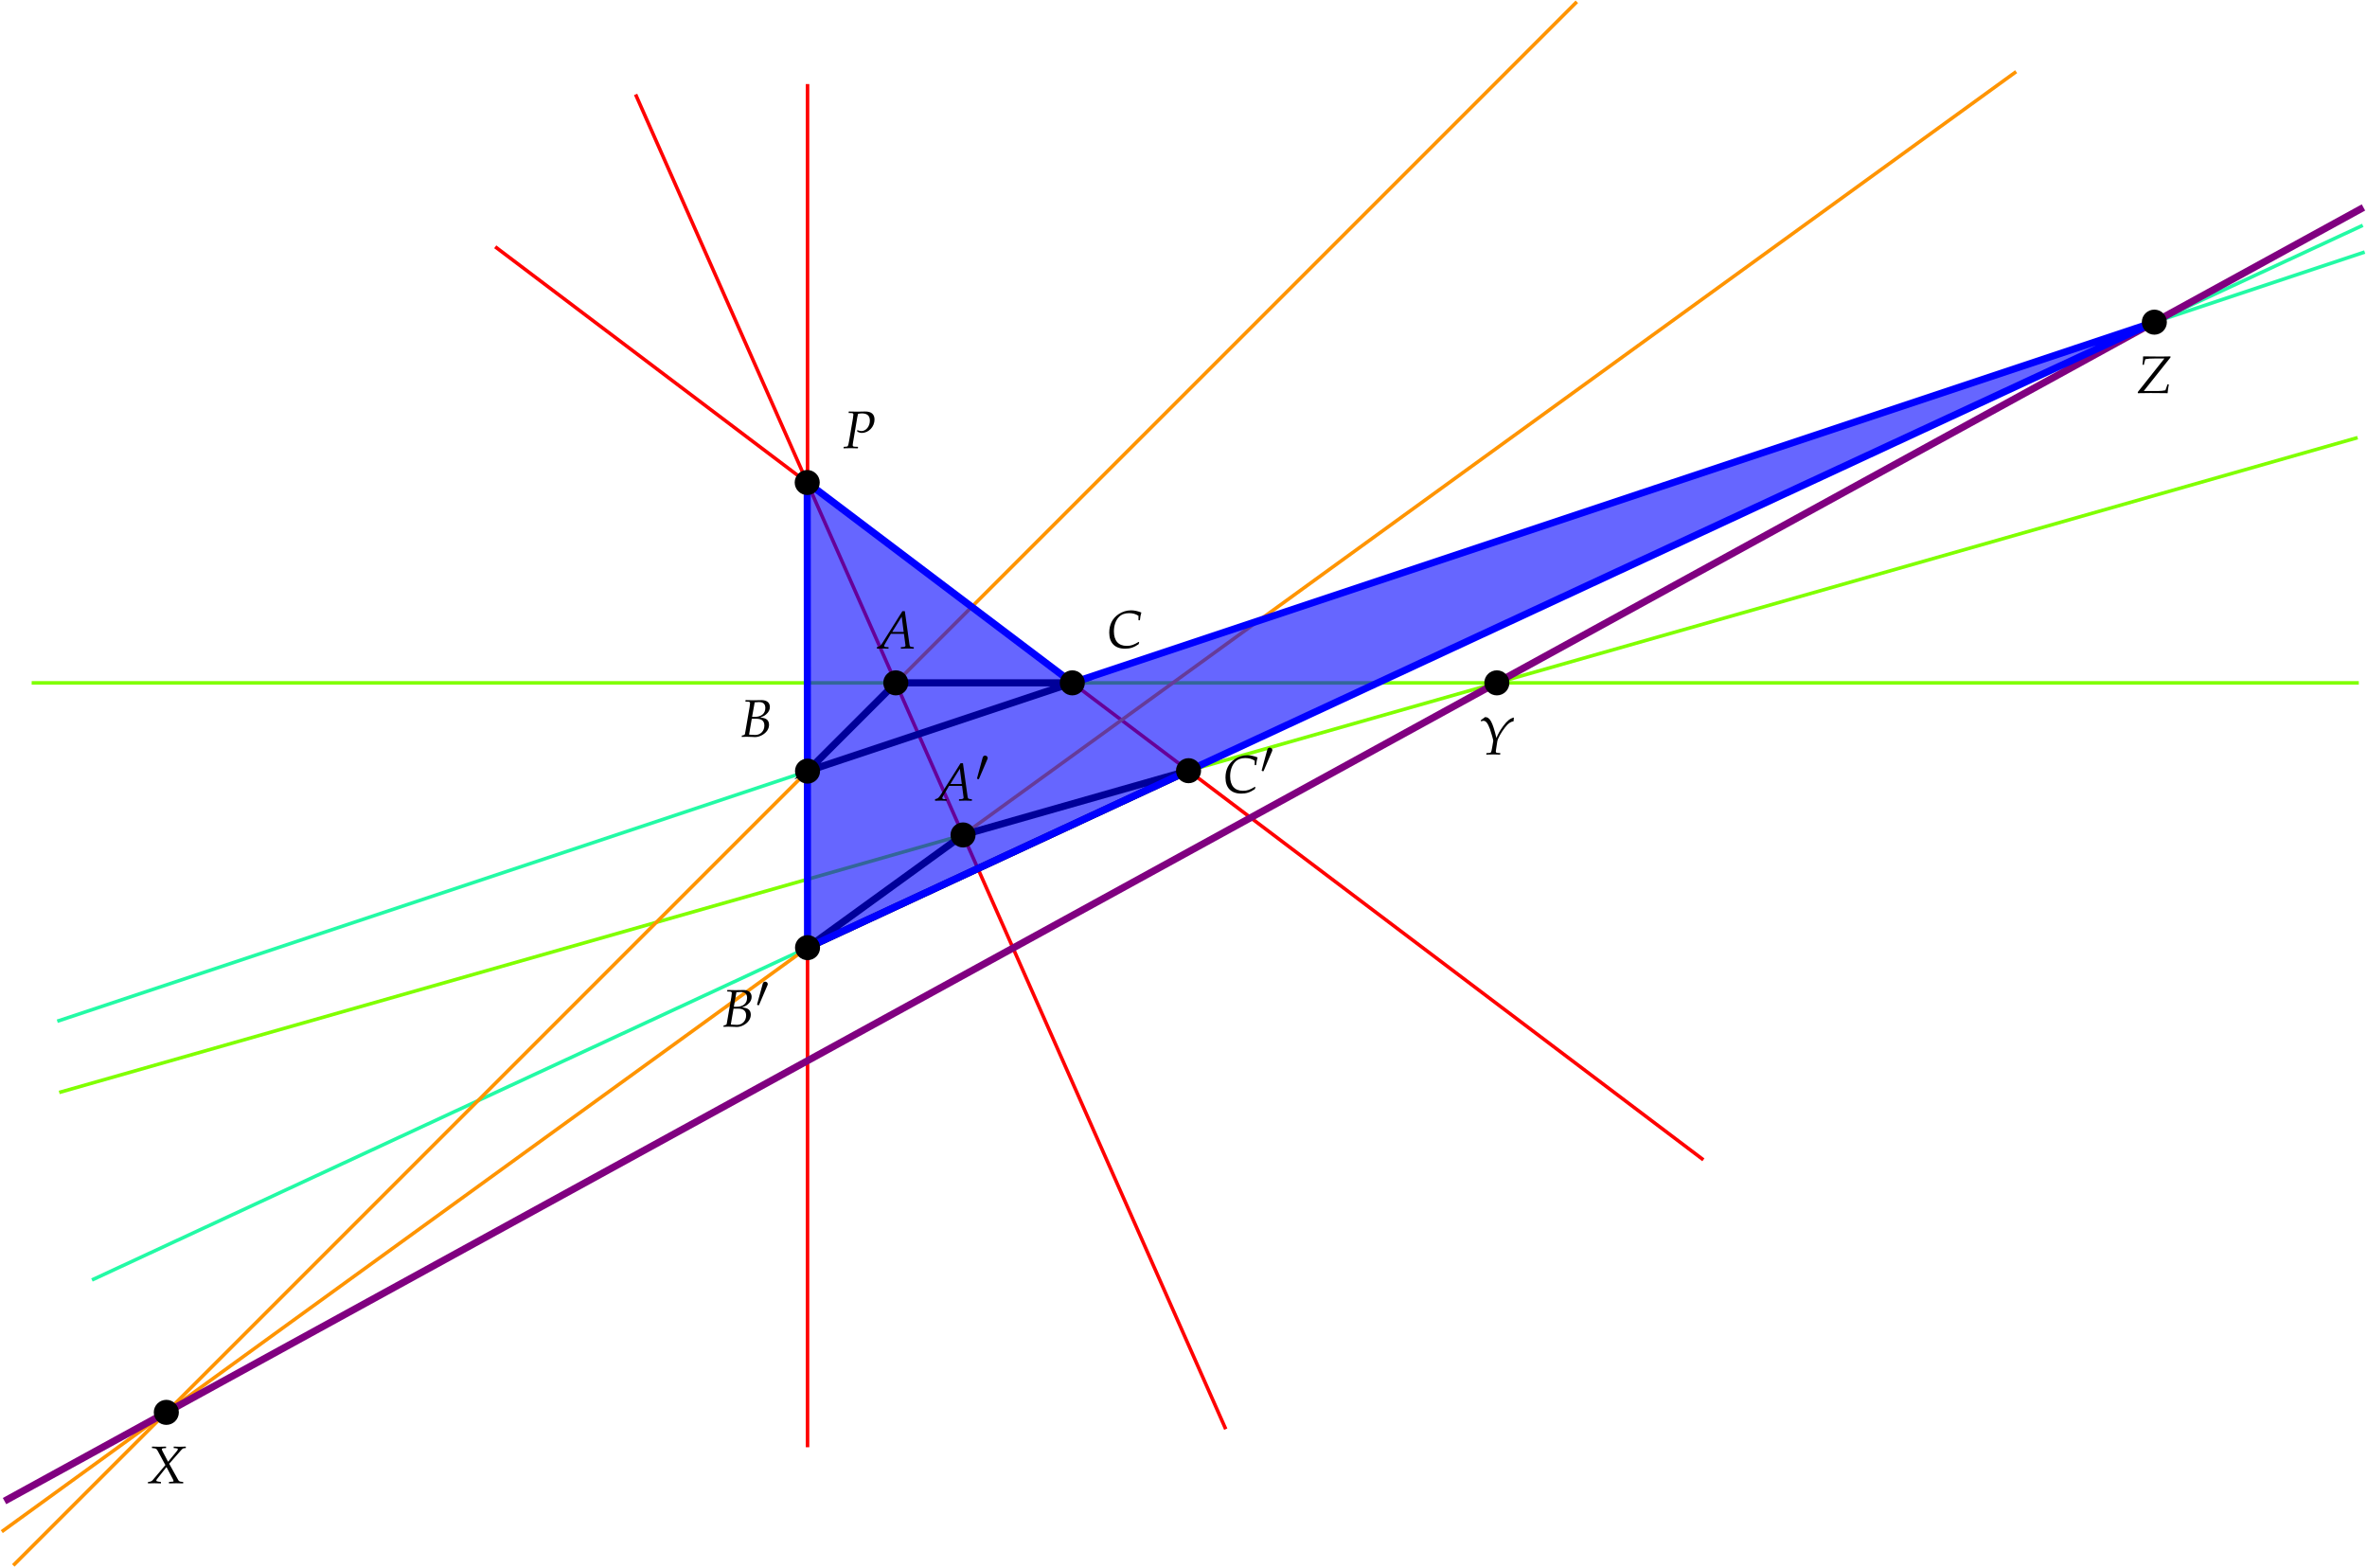
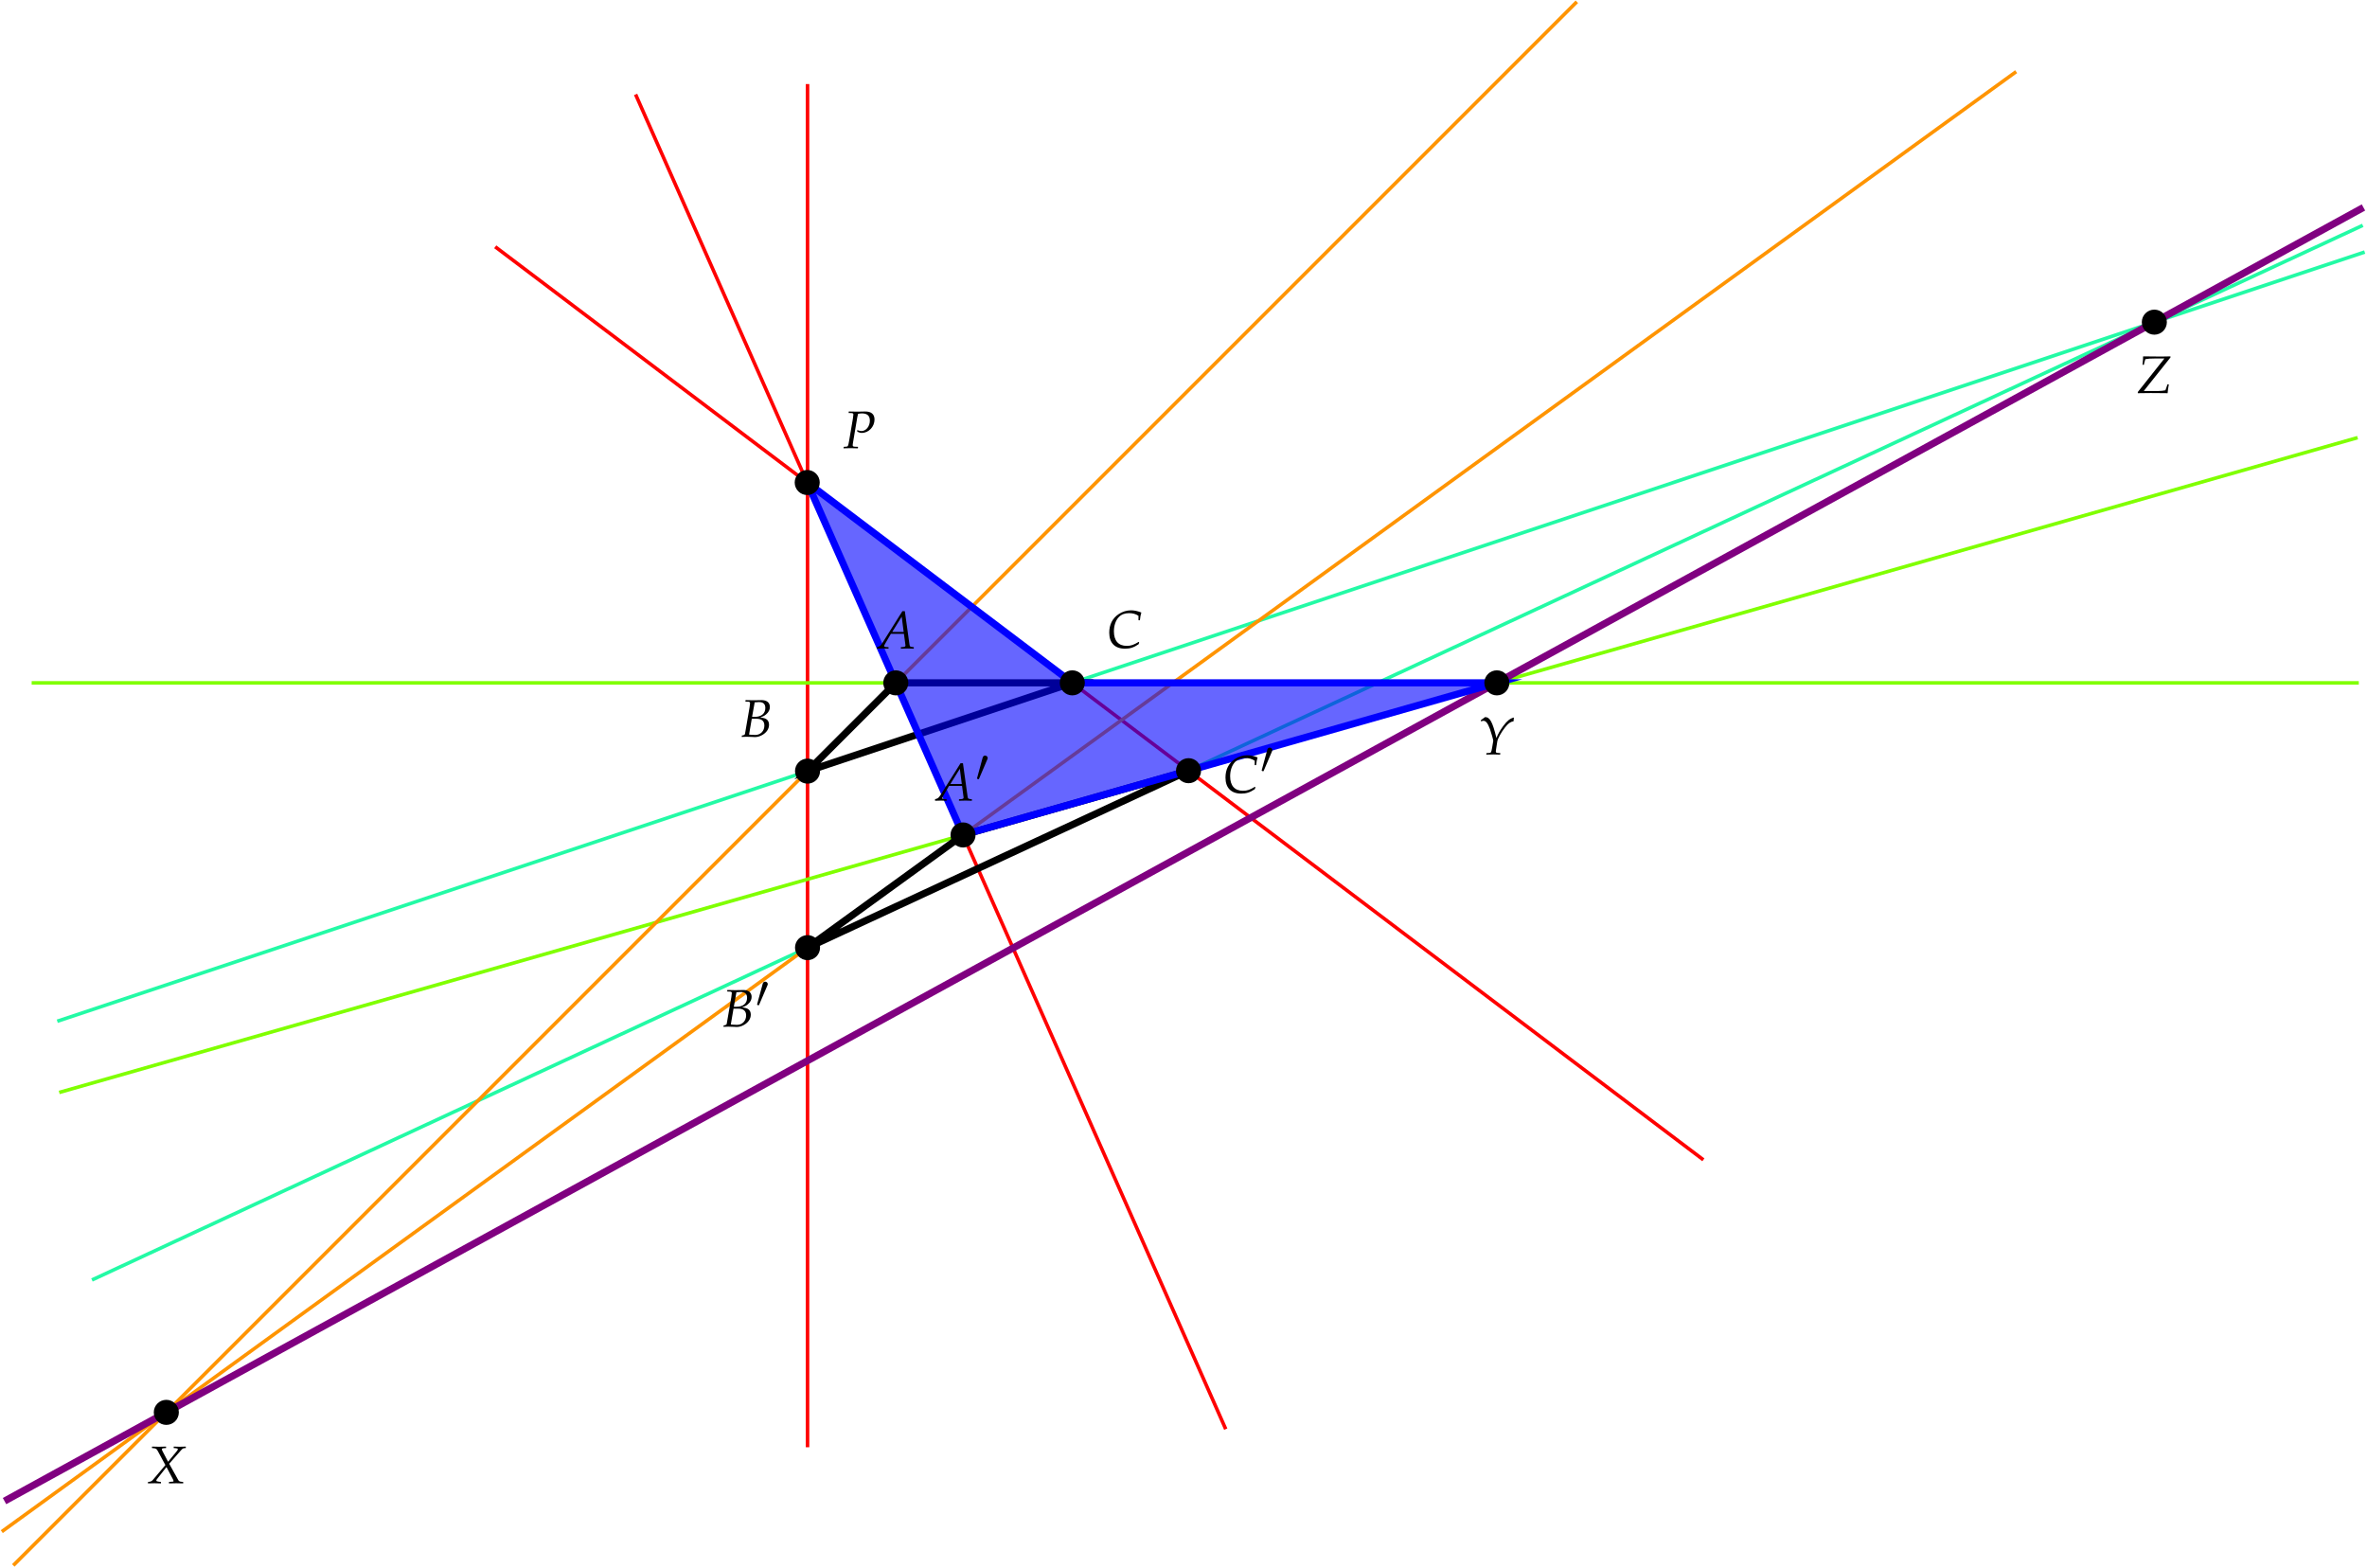
- <svg xmlns="http://www.w3.org/2000/svg" xmlns:xlink="http://www.w3.org/1999/xlink" version="1.1" width="372.591pt" height="246.677pt" viewBox="-.275 60.565 372.591 246.677">
+ <svg xmlns="http://www.w3.org/2000/svg" xmlns:xlink="http://www.w3.org/1999/xlink" version="1.1" width="372.591pt" height="246.677pt" viewBox="-.275 400.673 372.591 246.677">
  <defs>
    <path id="g1-65" d="M5.021-7.662L.967-1.217C.576-.609 .38-.435 .011-.348L-.206-.293V.033C.793 0 .793 0 1.011 0C1.217 0 1.239 0 2.174 .033V-.272L1.609-.304C1.435-.315 1.272-.413 1.272-.511C1.272-.598 1.348-.75 1.554-1.109L2.663-3.011H5.336L5.608-.967V-.935C5.608-.924 5.619-.891 5.63-.837C5.641-.75 5.652-.641 5.652-.598C5.652-.424 5.489-.326 5.184-.304L4.706-.272V.033C5.815 0 5.815 0 6.032 0S6.249 0 7.358 .033V-.272L7.075-.304C6.564-.38 6.554-.38 6.467-.869L5.521-7.662H5.021ZM4.88-6.532L5.282-3.402H2.934L4.88-6.532Z" />
    <path id="g1-66" d="M1.054-7.217L1.63-7.195C1.891-7.184 2.011-7.097 2.011-6.901C2.011-6.749 1.967-6.401 1.913-6.075L.967-.598C.924-.402 .793-.326 .337-.25L.283 .033L.685 .022C.978 0 1.141 0 1.272 0C1.391 0 1.674 .011 1.956 .022L2.358 .033L2.576 .043C2.782 .054 2.924 .065 3.011 .065C3.532 .065 4.054-.087 4.565-.391C5.423-.902 5.902-1.641 5.902-2.467C5.902-2.934 5.749-3.293 5.456-3.532C5.173-3.76 4.847-3.858 4.097-3.967C4.717-4.184 4.989-4.315 5.325-4.619C5.825-5.043 6.075-5.554 6.075-6.108C6.075-6.999 5.445-7.521 4.358-7.521C4.336-7.521 4.228-7.521 4.065-7.51L3.38-7.499C3.25-7.488 2.858-7.488 2.728-7.488C2.521-7.488 2.185-7.499 1.652-7.51L1.087-7.521L1.054-7.217ZM2.358-3.695H3.282C4.402-3.695 4.945-3.239 4.945-2.293C4.945-1.174 4.152-.37 3.065-.37C2.848-.37 2.532-.38 2.174-.413C2.108-.424 1.978-.435 1.804-.446L2.358-3.695ZM2.956-7.064C3.076-7.064 3.097-7.075 3.326-7.086C3.554-7.108 3.695-7.119 3.826-7.119C4.706-7.119 5.141-6.727 5.141-5.912C5.141-4.771 4.336-4.086 2.989-4.086H2.424L2.956-7.064Z" />
    <path id="g1-67" d="M6.488-5.641H6.782C6.836-6.26 6.923-6.727 7.075-7.227C6.249-7.543 5.63-7.673 4.956-7.673C4.065-7.673 3.174-7.401 2.413-6.891C1.141-6.032 .489-4.749 .489-3.087C.489-.978 1.652 .196 3.728 .196C4.771 .196 5.543-.054 6.521-.728L6.63-1.119L6.521-1.196C5.499-.576 4.934-.38 4.086-.38C2.38-.38 1.445-1.424 1.445-3.358C1.445-4.565 1.815-5.641 2.478-6.315C2.989-6.836 3.684-7.097 4.543-7.097C5.315-7.097 5.88-6.945 6.488-6.554V-5.641Z" />
    <path id="g1-80" d="M1.141-7.217L1.739-7.195C2-7.184 2.119-7.097 2.119-6.901C2.119-6.749 2.076-6.412 2.022-6.075L1.217-1.359C1.032-.37 1.022-.337 .587-.304L.141-.272L.098 .033L.554 .022C1 .011 1.337 0 1.532 0C1.717 0 2.032 .011 2.467 .022L3.043 .033L3.076-.272L2.369-.304C2.087-.315 1.978-.402 1.978-.63C1.978-.728 1.989-.804 2.022-1.011L2.913-6.304C2.913-6.315 2.956-6.532 3.011-6.738C3.021-6.793 3.054-6.901 3.087-7.043C3.478-7.108 3.652-7.13 3.858-7.13C4.967-7.13 5.499-6.651 5.499-5.641C5.499-4.467 4.717-3.51 3.76-3.51C3.521-3.51 3.304-3.565 2.902-3.717L2.924-3.38C3.326-3.184 3.543-3.13 3.858-3.13C5.26-3.13 6.456-4.402 6.456-5.88C6.456-6.977 5.771-7.553 4.478-7.521L2.978-7.488L1.75-7.51L1.174-7.521L1.141-7.217Z" />
    <path id="g1-88" d="M4.521-.272V.033C5.043 .011 5.532 0 5.988 0C6.423 0 6.912 .011 7.434 .033V-.272L7.162-.293C6.717-.326 6.575-.402 6.423-.663L4.565-4L6.967-6.738C7.293-7.097 7.39-7.162 7.673-7.195L7.977-7.217V-7.521L6.738-7.488C6.608-7.488 6.456-7.488 5.489-7.521V-7.217L5.847-7.195C6.195-7.173 6.336-7.119 6.336-6.988C6.336-6.869 6.282-6.771 6.086-6.532L4.336-4.402L3.206-6.564C3.108-6.76 3.054-6.891 3.054-6.977C3.054-7.108 3.195-7.173 3.521-7.195L3.923-7.217V-7.521L3.424-7.51C2.978-7.499 2.652-7.488 2.478-7.488C2.293-7.488 1.967-7.499 1.522-7.51L1.032-7.521V-7.217L1.315-7.195C1.848-7.14 1.978-7.064 2.195-6.662L3.782-3.728L1.196-.663C1.032-.467 .783-.337 .522-.304L.217-.272V.033C.75 .011 1.196 0 1.576 0C1.967 0 2.402 .011 2.869 .033V-.272L2.521-.304C2.108-.348 1.924-.413 1.924-.543C1.924-.63 1.967-.728 2.032-.815L4.01-3.326L5.304-.869C5.402-.674 5.456-.533 5.456-.435C5.456-.348 5.38-.315 5.108-.315L4.934-.304L4.521-.272Z" />
    <path id="g1-89" d="M.565-7.032L.598-6.771C.848-6.869 .967-6.901 1.087-6.901C1.598-6.901 1.989-6.401 2.435-5.184C2.695-4.456 3.119-2.967 3.108-2.793C3.108-2.793 3.108-2.761 3.097-2.728L2.869-1.359C2.684-.37 2.674-.337 2.239-.304L1.717-.272L1.674 .033L2.25 .022C2.761 .011 3.011 0 3.184 0L4.239 .033H4.521L4.554-.272L4.021-.304C3.728-.326 3.63-.402 3.63-.619C3.63-.685 3.641-.793 3.652-.848L3.934-2.674C4.032-3.271 4.739-4.554 5.543-5.565C6.173-6.369 6.63-6.695 7.271-6.804L7.336-7.575C6.543-7.369 5.967-6.912 5.152-5.825C4.489-4.912 4.065-4.173 3.76-3.369C2.945-6.695 2.424-7.651 1.424-7.662L1.38-7.63C1.348-7.597 1.315-7.575 1.282-7.553C1.163-7.456 .935-7.282 .728-7.151L.565-7.032Z" />
    <path id="g1-90" d="M.217 .033C1.261 .011 1.891 0 2.837 0C3.684 0 4.956 .011 5.619 .022L6.336 .033C6.358-.413 6.445-1.032 6.586-1.782H6.304L6.228-1.543C6.151-1.326 6.054-1.043 5.967-.804L5.88-.565C5.391-.467 4.978-.424 4.499-.424H1.445L6.923-7.304V-7.521L5.162-7.488H4.88L2.587-7.51L1.304-7.521C1.304-7.01 1.272-6.586 1.185-5.793H1.467C1.5-6.032 1.565-6.304 1.695-6.727L1.761-6.945C2.369-7.054 2.782-7.086 3.717-7.086H5.673L.217-.206V.033Z" />
-     <path id="g7-48" d="M1.308-2.456C1.334-2.518 1.355-2.565 1.355-2.617C1.355-2.767 1.22-2.891 1.06-2.891C.915-2.891 .822-2.792 .786-2.658L.171-.398C.171-.388 .15-.331 .15-.326C.15-.269 .284-.233 .326-.233C.357-.233 .362-.248 .393-.315L1.308-2.456Z" />
-     <use id="g23-65" xlink:href="#g1-65" transform="scale(.547945)" />
-     <use id="g23-66" xlink:href="#g1-66" transform="scale(.547945)" />
-     <use id="g23-67" xlink:href="#g1-67" transform="scale(.547945)" />
-     <use id="g23-80" xlink:href="#g1-80" transform="scale(.547945)" />
-     <use id="g23-88" xlink:href="#g1-88" transform="scale(.547945)" />
-     <use id="g23-89" xlink:href="#g1-89" transform="scale(.547945)" />
-     <use id="g23-90" xlink:href="#g1-90" transform="scale(.547945)" />
+     <use id="g6-65" xlink:href="#g1-65" transform="scale(.547945)" />
+     <use id="g6-66" xlink:href="#g1-66" transform="scale(.547945)" />
+     <use id="g6-67" xlink:href="#g1-67" transform="scale(.547945)" />
+     <use id="g6-80" xlink:href="#g1-80" transform="scale(.547945)" />
+     <use id="g6-88" xlink:href="#g1-88" transform="scale(.547945)" />
+     <use id="g6-89" xlink:href="#g1-89" transform="scale(.547945)" />
+     <use id="g6-90" xlink:href="#g1-90" transform="scale(.547945)" />
+     <path id="g8-48" d="M1.308-2.456C1.334-2.518 1.355-2.565 1.355-2.617C1.355-2.767 1.22-2.891 1.06-2.891C.915-2.891 .822-2.792 .786-2.658L.171-.398C.171-.388 .15-.331 .15-.326C.15-.269 .284-.233 .326-.233C.357-.233 .362-.248 .393-.315L1.308-2.456Z" />
  </defs>
  <g id="page1" transform="matrix(1.4 0 0 1.4 0 0)">
-     <g stroke-miterlimit="10" transform="translate(90.59943,149.803)scale(0.996264,-0.996264)">
+     <g stroke-miterlimit="10" transform="translate(90.59943,392.7375)scale(0.996264,-0.996264)">
      <g fill="#000" stroke="#000">
        <g stroke-width="0.4">
          <g fill="#f00" stroke="#f00">
            <path d="M-35.247 79.092L101.103-23.945" fill="none" />
          </g>
          <g fill="#f00" stroke="#f00">
            <path d="M-19.405 96.286L47.198-54.337" fill="none" />
          </g>
          <g fill="#f00" stroke="#f00">
            <path d="M0 97.456V-56.381" fill="none" />
          </g>
          <g fill="#80ff00" stroke="#80ff00">
            <path d="M-87.562 29.878H175.074" fill="none" />
          </g>
          <g fill="#80ff00" stroke="#80ff00">
            <path d="M-84.455-16.342L174.937 57.554" fill="none" />
          </g>
          <g fill="#23faa5" stroke="#23faa5">
            <path d="M-84.674-8.306L175.737 78.499" fill="none" />
          </g>
          <g fill="#23faa5" stroke="#23faa5">
            <path d="M-80.76-37.504L175.52 81.511" fill="none" />
          </g>
          <g fill="#ff9400" stroke="#ff9400">
            <path d="M-90.936-65.904L136.403 98.854" fill="none" />
          </g>
          <g fill="#ff9400" stroke="#ff9400">
            <path d="M-89.636-69.716L86.823 106.742" fill="none" />
          </g>
          <g stroke-width="0.8">
            <g fill="#800080" stroke="#800080">
              <path d="M-90.627-62.456L175.598 83.53" fill="none" />
            </g>
          </g>
          <g stroke-width="0.8">
            <path d="M9.961 29.882L0 19.921L29.882 29.882H9.961" fill="none" />
          </g>
          <g stroke-width="0.8">
            <path d="M17.55 12.718L0 0L43 19.969L17.55 12.718" fill="none" />
          </g>
          <g stroke-width="0.8">
            <g fill="#00f" stroke="#00f">
-               <path d="M-.036 52.49L0 0L43 19.969L151.998 70.586L29.882 29.882L-.036 52.49" fill="none" />
+               <path d="M-.036 52.49L17.55 12.718L43 19.969L77.796 29.882H29.882L-.036 52.49" fill="none" />
            </g>
          </g>
          <g fill="#00f" stroke="#00f">
            <g stroke-opacity="0.6">
              <g fill-opacity="0.6">
-                 <path d="M-.036 52.49L0 0L43 19.969L151.998 70.586L29.882 29.882" stroke="none" />
+                 <path d="M-.036 52.49L17.55 12.718L43 19.969L77.796 29.882H29.882" stroke="none" />
              </g>
            </g>
          </g>
          <path d="M11.375 29.882C11.375 30.663 10.742 31.296 9.961 31.296S8.546 30.663 8.546 29.882C8.546 29.101 9.179 28.467 9.961 28.467S11.375 29.101 11.375 29.882ZM9.961 29.882" stroke="none" />
          <g transform="translate(9.96051,29.88159)">
-             <g stroke="none" transform="scale(-1.00375,1.00375)translate(90.59943,149.803)scale(-1,-1)">
+             <g stroke="none" transform="scale(-1.00375,1.00375)translate(90.59943,392.7375)scale(-1,-1)">
              <g fill="#000">
                <g stroke="none" />
              </g>
            </g>
          </g>
          <path d="M1.414 19.921C1.414 20.702 .781 21.335 0 21.335S-1.414 20.702-1.414 19.921S-.781 18.507 0 18.507S1.414 19.14 1.414 19.921ZM0 19.921" stroke="none" />
          <g transform="translate(0.0,19.92105)">
-             <g stroke="none" transform="scale(-1.00375,1.00375)translate(90.59943,149.803)scale(-1,-1)">
+             <g stroke="none" transform="scale(-1.00375,1.00375)translate(90.59943,392.7375)scale(-1,-1)">
              <g fill="#000">
                <g stroke="none" />
              </g>
            </g>
          </g>
          <path d="M31.296 29.882C31.296 30.663 30.663 31.296 29.882 31.296C29.101 31.296 28.467 30.663 28.467 29.882C28.467 29.101 29.101 28.467 29.882 28.467C30.663 28.467 31.296 29.101 31.296 29.882ZM29.882 29.882" stroke="none" />
          <g transform="translate(29.88159,29.88159)">
-             <g stroke="none" transform="scale(-1.00375,1.00375)translate(90.59943,149.803)scale(-1,-1)">
+             <g stroke="none" transform="scale(-1.00375,1.00375)translate(90.59943,392.7375)scale(-1,-1)">
              <g fill="#000">
                <g stroke="none" />
              </g>
            </g>
          </g>
          <path d="M18.965 12.718C18.965 13.499 18.332 14.132 17.55 14.132C16.769 14.132 16.136 13.499 16.136 12.718C16.136 11.937 16.769 11.303 17.55 11.303C18.332 11.303 18.965 11.937 18.965 12.718ZM17.55 12.718" stroke="none" />
          <g transform="translate(17.55045,12.7176)">
-             <g stroke="none" transform="scale(-1.00375,1.00375)translate(90.59943,149.803)scale(-1,-1)">
+             <g stroke="none" transform="scale(-1.00375,1.00375)translate(90.59943,392.7375)scale(-1,-1)">
              <g fill="#000">
                <g stroke="none" />
              </g>
            </g>
          </g>
          <path d="M1.414 0C1.414 .781 .781 1.414 0 1.414S-1.414 .781-1.414 0S-.781-1.414 0-1.414S1.414-.781 1.414 0ZM0 0" stroke="none" />
-           <g stroke="none" transform="scale(-1.00375,1.00375)translate(90.59943,149.803)scale(-1,-1)">
+           <g stroke="none" transform="scale(-1.00375,1.00375)translate(90.59943,392.7375)scale(-1,-1)">
            <g fill="#000">
              <g stroke="none" />
            </g>
          </g>
          <path d="M44.414 19.969C44.414 20.75 43.781 21.383 43 21.383S41.585 20.75 41.585 19.969C41.585 19.188 42.219 18.555 43 18.555S44.414 19.188 44.414 19.969ZM43 19.969" stroke="none" />
          <g transform="translate(42.99965,19.96889)">
-             <g stroke="none" transform="scale(-1.00375,1.00375)translate(90.59943,149.803)scale(-1,-1)">
+             <g stroke="none" transform="scale(-1.00375,1.00375)translate(90.59943,392.7375)scale(-1,-1)">
              <g fill="#000">
                <g stroke="none" />
              </g>
            </g>
          </g>
          <path d="M-70.951-52.444C-70.951-51.663-71.584-51.03-72.365-51.03S-73.78-51.663-73.78-52.444C-73.78-53.225-73.146-53.859-72.365-53.859S-70.951-53.225-70.951-52.444ZM-72.365-52.444" stroke="none" />
          <g transform="translate(-72.3653,-52.44421)">
-             <g stroke="none" transform="scale(-1.00375,1.00375)translate(90.59943,149.803)scale(-1,-1)">
+             <g stroke="none" transform="scale(-1.00375,1.00375)translate(90.59943,392.7375)scale(-1,-1)">
              <g fill="#000">
                <g stroke="none" />
              </g>
            </g>
          </g>
          <path d="M79.21 29.882C79.21 30.663 78.577 31.296 77.796 31.296C77.015 31.296 76.381 30.663 76.381 29.882C76.381 29.101 77.015 28.467 77.796 28.467C78.577 28.467 79.21 29.101 79.21 29.882ZM77.796 29.882" stroke="none" />
          <g transform="translate(77.79578,29.88159)">
-             <g stroke="none" transform="scale(-1.00375,1.00375)translate(90.59943,149.803)scale(-1,-1)">
+             <g stroke="none" transform="scale(-1.00375,1.00375)translate(90.59943,392.7375)scale(-1,-1)">
              <g fill="#000">
                <g stroke="none" />
              </g>
            </g>
          </g>
          <path d="M153.412 70.586C153.412 71.367 152.779 72.001 151.998 72.001S150.583 71.367 150.583 70.586C150.583 69.805 151.217 69.172 151.998 69.172S153.412 69.805 153.412 70.586ZM151.998 70.586" stroke="none" />
          <g transform="translate(151.9978,70.58633)">
-             <g stroke="none" transform="scale(-1.00375,1.00375)translate(90.59943,149.803)scale(-1,-1)">
+             <g stroke="none" transform="scale(-1.00375,1.00375)translate(90.59943,392.7375)scale(-1,-1)">
              <g fill="#000">
                <g stroke="none" />
              </g>
            </g>
          </g>
          <path d="M1.378 52.49C1.378 53.271 .745 53.904-.036 53.904S-1.45 53.271-1.45 52.49S-.817 51.076-.036 51.076S1.378 51.709 1.378 52.49ZM-.036 52.49" stroke="none" />
          <g transform="translate(-0.03586,52.49002)">
-             <g stroke="none" transform="scale(-1.00375,1.00375)translate(90.59943,149.803)scale(-1,-1)">
+             <g stroke="none" transform="scale(-1.00375,1.00375)translate(90.59943,392.7375)scale(-1,-1)">
              <g fill="#000">
                <g stroke="none" />
              </g>
            </g>
          </g>
          <g transform="translate(7.56952,33.75816)">
-             <g stroke="none" transform="scale(-1.00375,1.00375)translate(90.59943,149.803)scale(-1,-1)">
-               <g fill="#000">
-                 <g stroke="none">
-                   <use x="90.973" y="149.803" xlink:href="#g23-65" />
+             <g stroke="none" transform="scale(-1.00375,1.00375)translate(90.59943,392.7375)scale(-1,-1)">
+               <g fill="#000">
+                 <g stroke="none">
+                   <use x="90.973" y="392.737" xlink:href="#g6-65" />
                </g>
              </g>
            </g>
          </g>
          <g transform="translate(-7.78557,23.79762)">
-             <g stroke="none" transform="scale(-1.00375,1.00375)translate(90.59943,149.803)scale(-1,-1)">
-               <g fill="#000">
-                 <g stroke="none">
-                   <use x="90.794" y="149.803" xlink:href="#g23-66" />
+             <g stroke="none" transform="scale(-1.00375,1.00375)translate(90.59943,392.7375)scale(-1,-1)">
+               <g fill="#000">
+                 <g stroke="none">
+                   <use x="90.794" y="392.737" xlink:href="#g6-66" />
                </g>
              </g>
            </g>
          </g>
          <g transform="translate(33.73119,33.84517)">
-             <g stroke="none" transform="scale(-1.00375,1.00375)translate(90.59943,149.803)scale(-1,-1)">
-               <g fill="#000">
-                 <g stroke="none">
-                   <use x="90.65" y="149.803" xlink:href="#g23-67" />
+             <g stroke="none" transform="scale(-1.00375,1.00375)translate(90.59943,392.7375)scale(-1,-1)">
+               <g fill="#000">
+                 <g stroke="none">
+                   <use x="90.65" y="392.737" xlink:href="#g6-67" />
                </g>
              </g>
            </g>
          </g>
          <g transform="translate(14.12946,16.59418)">
-             <g stroke="none" transform="scale(-1.00375,1.00375)translate(90.59943,149.803)scale(-1,-1)">
-               <g fill="#000">
-                 <g stroke="none">
-                   <use x="90.973" y="149.803" xlink:href="#g23-65" />
-                   <use x="95.426" y="147.633" xlink:href="#g7-48" />
+             <g stroke="none" transform="scale(-1.00375,1.00375)translate(90.59943,392.7375)scale(-1,-1)">
+               <g fill="#000">
+                 <g stroke="none">
+                   <use x="90.973" y="392.737" xlink:href="#g6-65" />
+                   <use x="95.426" y="390.568" xlink:href="#g8-48" />
                </g>
              </g>
            </g>
          </g>
          <g transform="translate(-9.84557,-8.91759)">
-             <g stroke="none" transform="scale(-1.00375,1.00375)translate(90.59943,149.803)scale(-1,-1)">
-               <g fill="#000">
-                 <g stroke="none">
-                   <use x="90.794" y="149.803" xlink:href="#g23-66" />
-                   <use x="94.583" y="147.633" xlink:href="#g7-48" />
+             <g stroke="none" transform="scale(-1.00375,1.00375)translate(90.59943,392.7375)scale(-1,-1)">
+               <g fill="#000">
+                 <g stroke="none">
+                   <use x="90.794" y="392.737" xlink:href="#g6-66" />
+                   <use x="94.583" y="390.568" xlink:href="#g8-48" />
                </g>
              </g>
            </g>
          </g>
          <g transform="translate(46.84924,17.49188)">
-             <g stroke="none" transform="scale(-1.00375,1.00375)translate(90.59943,149.803)scale(-1,-1)">
-               <g fill="#000">
-                 <g stroke="none">
-                   <use x="90.65" y="149.803" xlink:href="#g23-67" />
-                   <use x="94.834" y="147.633" xlink:href="#g7-48" />
+             <g stroke="none" transform="scale(-1.00375,1.00375)translate(90.59943,392.7375)scale(-1,-1)">
+               <g fill="#000">
+                 <g stroke="none">
+                   <use x="90.65" y="392.737" xlink:href="#g6-67" />
+                   <use x="94.834" y="390.568" xlink:href="#g8-48" />
                </g>
              </g>
            </g>
          </g>
          <g transform="translate(3.81374,56.3666)">
-             <g stroke="none" transform="scale(-1.00375,1.00375)translate(90.59943,149.803)scale(-1,-1)">
-               <g fill="#000">
-                 <g stroke="none">
-                   <use x="90.794" y="149.803" xlink:href="#g23-80" />
+             <g stroke="none" transform="scale(-1.00375,1.00375)translate(90.59943,392.7375)scale(-1,-1)">
+               <g fill="#000">
+                 <g stroke="none">
+                   <use x="90.794" y="392.737" xlink:href="#g6-80" />
                </g>
              </g>
            </g>
          </g>
          <g transform="translate(-74.71729,-60.4428)">
-             <g stroke="none" transform="scale(-1.00375,1.00375)translate(90.59943,149.803)scale(-1,-1)">
-               <g fill="#000">
-                 <g stroke="none">
-                   <use x="90.764" y="149.803" xlink:href="#g23-88" />
+             <g stroke="none" transform="scale(-1.00375,1.00375)translate(90.59943,392.7375)scale(-1,-1)">
+               <g fill="#000">
+                 <g stroke="none">
+                   <use x="90.764" y="392.737" xlink:href="#g6-88" />
                </g>
              </g>
            </g>
          </g>
          <g transform="translate(75.72578,21.80501)">
-             <g stroke="none" transform="scale(-1.00375,1.00375)translate(90.59943,149.803)scale(-1,-1)">
-               <g fill="#000">
-                 <g stroke="none">
-                   <use x="90.555" y="149.803" xlink:href="#g23-89" />
+             <g stroke="none" transform="scale(-1.00375,1.00375)translate(90.59943,392.7375)scale(-1,-1)">
+               <g fill="#000">
+                 <g stroke="none">
+                   <use x="90.555" y="392.737" xlink:href="#g6-89" />
                </g>
              </g>
            </g>
          </g>
          <g transform="translate(149.8468,62.58775)">
-             <g stroke="none" transform="scale(-1.00375,1.00375)translate(90.59943,149.803)scale(-1,-1)">
-               <g fill="#000">
-                 <g stroke="none">
-                   <use x="90.764" y="149.803" xlink:href="#g23-90" />
+             <g stroke="none" transform="scale(-1.00375,1.00375)translate(90.59943,392.7375)scale(-1,-1)">
+               <g fill="#000">
+                 <g stroke="none">
+                   <use x="90.764" y="392.737" xlink:href="#g6-90" />
                </g>
              </g>
            </g>
          </g>
        </g>
      </g>
    </g>
  </g>
</svg>
